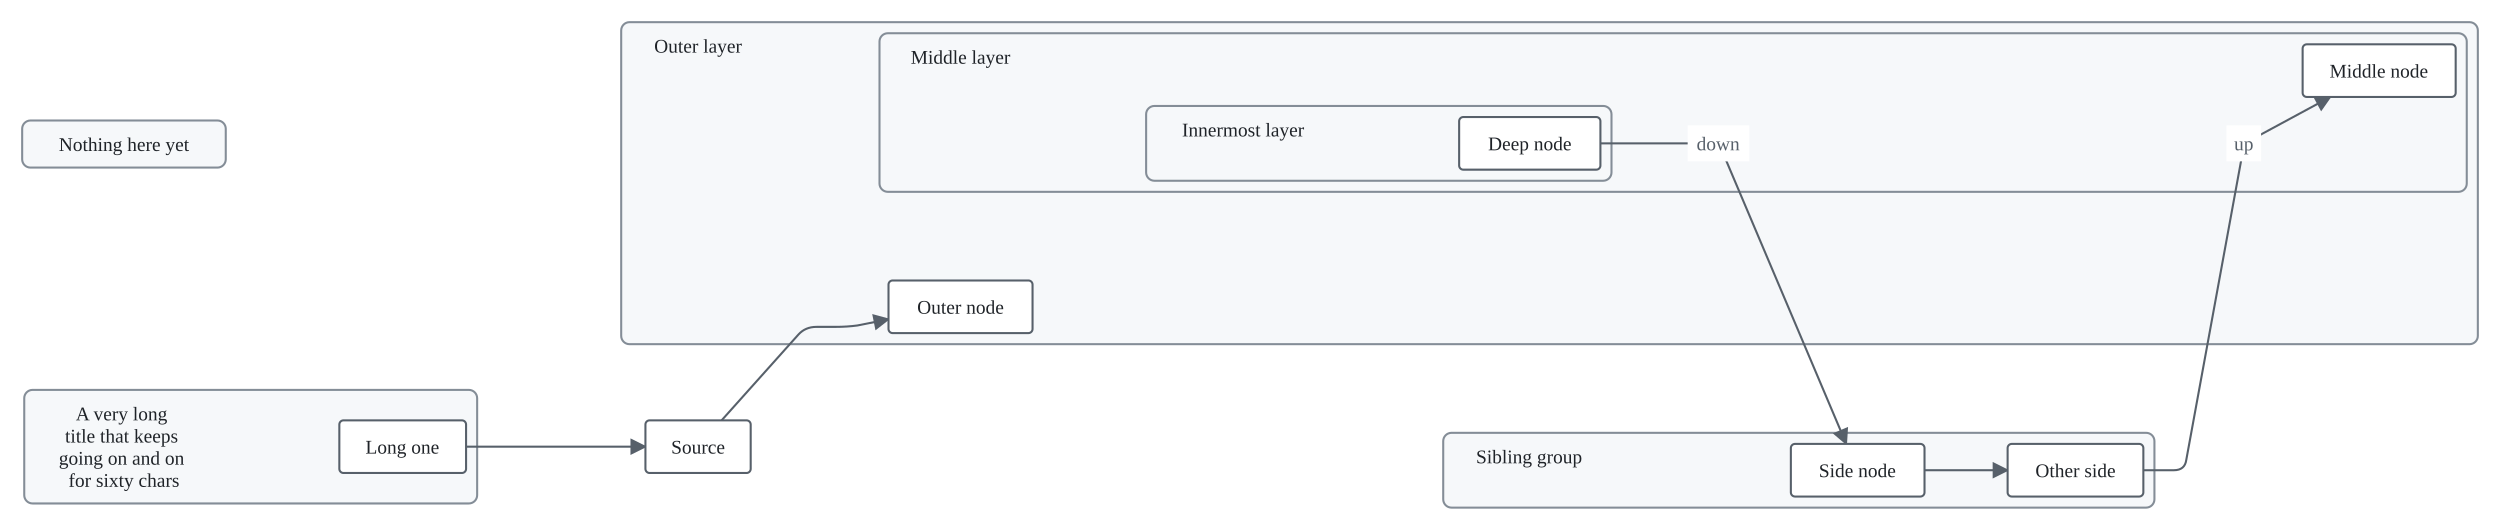
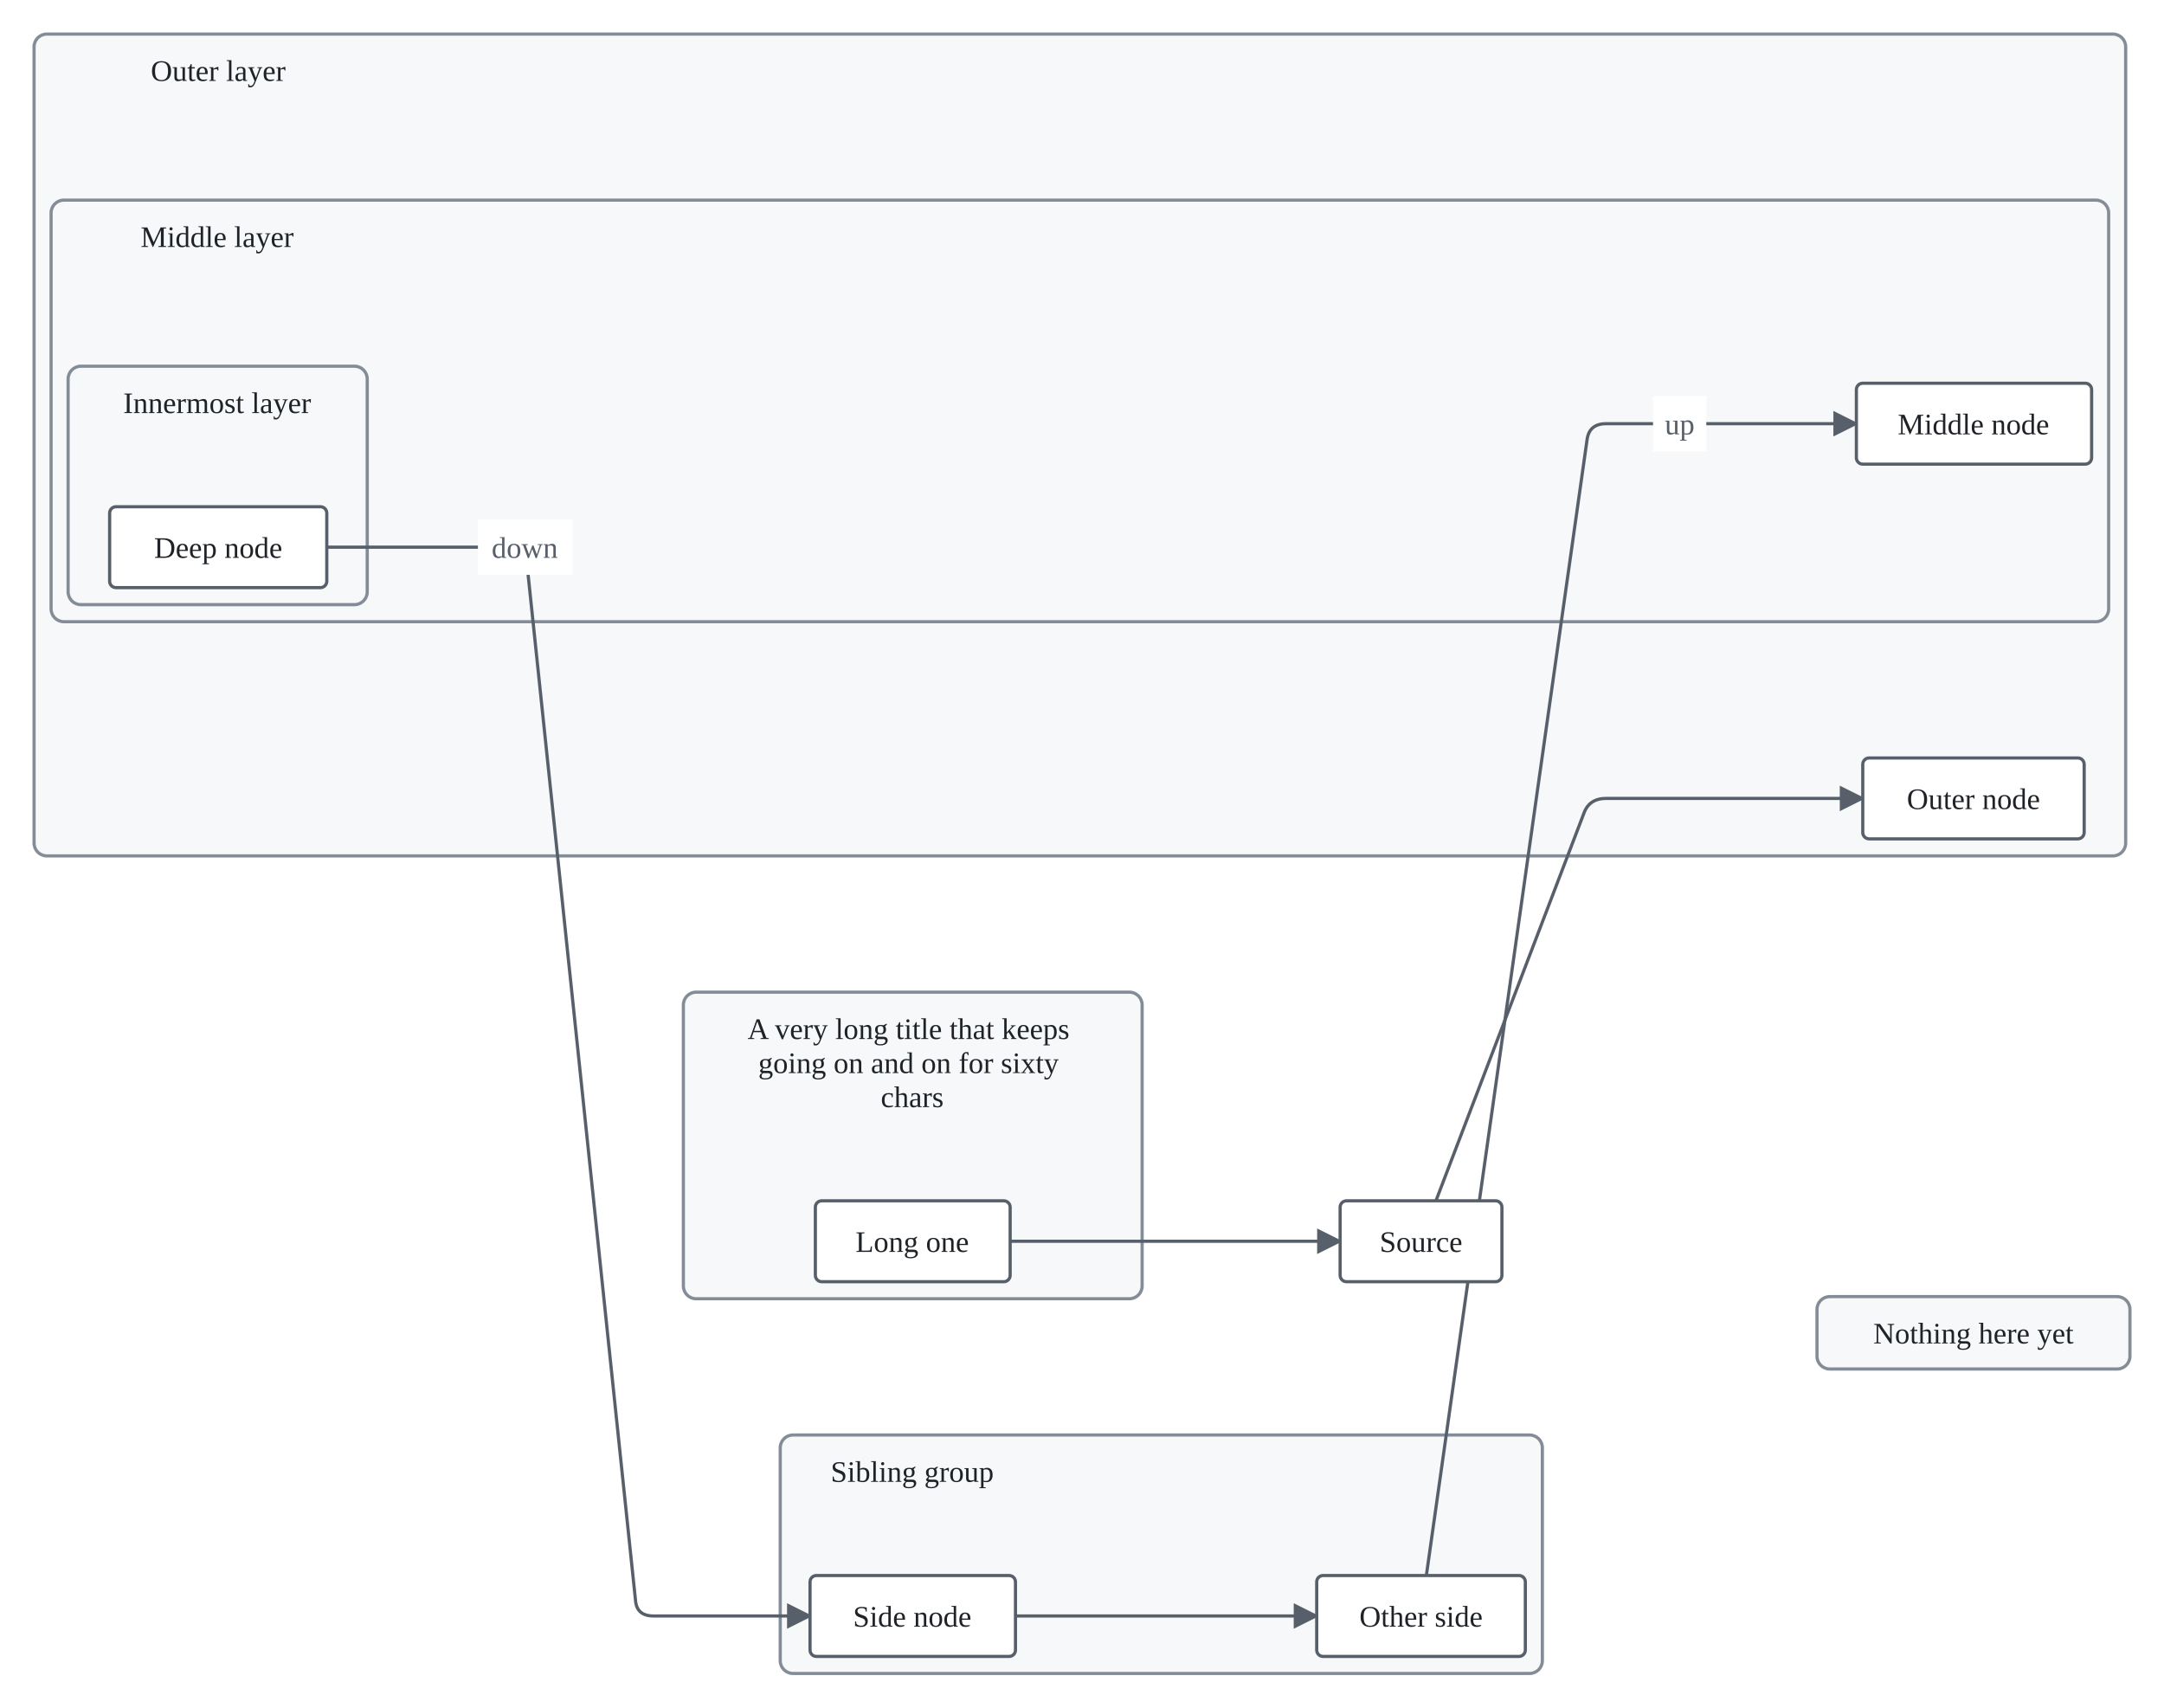
- <svg xmlns="http://www.w3.org/2000/svg" viewBox="0 0 1805 382.5" role="img" aria-labelledby="vd-title vd-desc" class="vd-diagram" style="font-family:var(--vd-font,Arimo,Arial,Liberation Sans,Helvetica,sans-serif);font-size:14px">
+ <svg xmlns="http://www.w3.org/2000/svg" viewBox="0 0 1016.5 802" role="img" aria-labelledby="vd-title vd-desc" class="vd-diagram" style="font-family:var(--vd-font,Arimo,Arial,Liberation Sans,Helvetica,sans-serif);font-size:14px">
  <defs>
    <marker id="vd-arrow" viewBox="0 0 10 10" refX="9" refY="5" markerWidth="8" markerHeight="8" orient="auto">
      <path d="M0 0L10 5L0 10z" style="fill:var(--vd-edge,#57606a)" />
    </marker>
  </defs>
  <g class="vd-containers">
-     <rect class="vd-container" x="448.5" y="16" width="1340.5" height="232.5" rx="6" style="fill:var(--vd-container-fill,#f6f8fa);stroke:var(--vd-container-stroke,#848d97);stroke-width:1.5" />
-     <text class="vd-container-label" x="504" y="38" text-anchor="middle" style="fill:var(--vd-text,#1f2328);stroke:none">
-       <tspan x="504" dy="0">Outer layer</tspan>
+     <rect class="vd-container" x="16" y="16" width="982.5" height="386" rx="6" style="fill:var(--vd-container-fill,#f6f8fa);stroke:var(--vd-container-stroke,#848d97);stroke-width:1.5" />
+     <text class="vd-container-label" x="102.5" y="38" text-anchor="middle" style="fill:var(--vd-text,#1f2328);stroke:none">
+       <tspan x="102.5" dy="0">Outer layer</tspan>
    </text>
-     <rect class="vd-container" x="1042" y="312.5" width="513.5" height="54" rx="6" style="fill:var(--vd-container-fill,#f6f8fa);stroke:var(--vd-container-stroke,#848d97);stroke-width:1.5" />
-     <text class="vd-container-label" x="1104" y="334.5" text-anchor="middle" style="fill:var(--vd-text,#1f2328);stroke:none">
-       <tspan x="1104" dy="0">Sibling group</tspan>
+     <rect class="vd-container" x="366.5" y="674" width="358" height="112" rx="6" style="fill:var(--vd-container-fill,#f6f8fa);stroke:var(--vd-container-stroke,#848d97);stroke-width:1.5" />
+     <text class="vd-container-label" x="428.5" y="696" text-anchor="middle" style="fill:var(--vd-text,#1f2328);stroke:none">
+       <tspan x="428.5" dy="0">Sibling group</tspan>
    </text>
-     <rect class="vd-container" x="16" y="87" width="147" height="34" rx="6" style="fill:var(--vd-container-fill,#f6f8fa);stroke:var(--vd-container-stroke,#848d97);stroke-width:1.5" />
-     <text class="vd-container-label" x="89.5" y="109" text-anchor="middle" style="fill:var(--vd-text,#1f2328);stroke:none">
-       <tspan x="89.5" dy="0">Nothing here yet</tspan>
+     <rect class="vd-container" x="853.5" y="609" width="147" height="34" rx="6" style="fill:var(--vd-container-fill,#f6f8fa);stroke:var(--vd-container-stroke,#848d97);stroke-width:1.5" />
+     <text class="vd-container-label" x="927" y="631" text-anchor="middle" style="fill:var(--vd-text,#1f2328);stroke:none">
+       <tspan x="927" dy="0">Nothing here yet</tspan>
    </text>
-     <rect class="vd-container" x="17.5" y="281.5" width="327" height="82" rx="6" style="fill:var(--vd-container-fill,#f6f8fa);stroke:var(--vd-container-stroke,#848d97);stroke-width:1.5" />
-     <text class="vd-container-label" x="89.5" y="303.5" text-anchor="middle" style="fill:var(--vd-text,#1f2328);stroke:none">
-       <tspan x="89.5" dy="0">A very long</tspan>
-       <tspan x="89.5" dy="16">title that keeps</tspan>
-       <tspan x="89.5" dy="16">going on and on</tspan>
-       <tspan x="89.5" dy="16">for sixty chars</tspan>
+     <rect class="vd-container" x="321" y="466" width="215.5" height="144" rx="6" style="fill:var(--vd-container-fill,#f6f8fa);stroke:var(--vd-container-stroke,#848d97);stroke-width:1.5" />
+     <text class="vd-container-label" x="428.5" y="488" text-anchor="middle" style="fill:var(--vd-text,#1f2328);stroke:none">
+       <tspan x="428.5" dy="0">A very long title that keeps</tspan>
+       <tspan x="428.5" dy="16">going on and on for sixty</tspan>
+       <tspan x="428.5" dy="16">chars</tspan>
    </text>
-     <rect class="vd-container" x="635" y="24" width="1146" height="114.5" rx="6" style="fill:var(--vd-container-fill,#f6f8fa);stroke:var(--vd-container-stroke,#848d97);stroke-width:1.5" />
-     <text class="vd-container-label" x="693.5" y="46" text-anchor="middle" style="fill:var(--vd-text,#1f2328);stroke:none">
-       <tspan x="693.5" dy="0">Middle layer</tspan>
+     <rect class="vd-container" x="24" y="94" width="966.5" height="198" rx="6" style="fill:var(--vd-container-fill,#f6f8fa);stroke:var(--vd-container-stroke,#848d97);stroke-width:1.5" />
+     <text class="vd-container-label" x="102" y="116" text-anchor="middle" style="fill:var(--vd-text,#1f2328);stroke:none">
+       <tspan x="102" dy="0">Middle layer</tspan>
    </text>
-     <rect class="vd-container" x="827.5" y="76.5" width="336" height="54" rx="6" style="fill:var(--vd-container-fill,#f6f8fa);stroke:var(--vd-container-stroke,#848d97);stroke-width:1.5" />
-     <text class="vd-container-label" x="897.5" y="98.5" text-anchor="middle" style="fill:var(--vd-text,#1f2328);stroke:none">
-       <tspan x="897.5" dy="0">Innermost layer</tspan>
+     <rect class="vd-container" x="32" y="172" width="140.5" height="112" rx="6" style="fill:var(--vd-container-fill,#f6f8fa);stroke:var(--vd-container-stroke,#848d97);stroke-width:1.5" />
+     <text class="vd-container-label" x="102" y="194" text-anchor="middle" style="fill:var(--vd-text,#1f2328);stroke:none">
+       <tspan x="102" dy="0">Innermost layer</tspan>
    </text>
  </g>
  <g class="vd-edges" style="fill:none;stroke:var(--vd-edge,#57606a);stroke-width:1.5">
-     <path class="vd-edge" d="M1389.5 339.5L1419.5 339.5L1449.5 339.5" marker-end="url(#vd-arrow)" />
-     <path class="vd-edge" d="M521 303.5L576.5 241.5Q581.5 236 589.5 236L603.5 236Q611.5 236 619 235L641.5 230.5" marker-end="url(#vd-arrow)" />
-     <path class="vd-edge" d="M1155.5 103.5L1188.5 103.5L1233 103.5Q1241 103.5 1244 110.5L1333 320.5" marker-end="url(#vd-arrow)" />
-     <path class="vd-edge" d="M1547.5 339.5L1569.5 339.5Q1577.5 339.5 1578.5 332L1619 111Q1620 103.5 1627 100L1682.5 70" marker-end="url(#vd-arrow)" />
-     <path class="vd-edge" d="M336.5 322.5L366.5 322.5L396.5 322.5L426.5 322.5L466 322.5" marker-end="url(#vd-arrow)" />
+     <path class="vd-edge" d="M477 759L558.5 759L588.5 759L618.5 759" marker-end="url(#vd-arrow)" />
+     <path class="vd-edge" d="M674.5 564L744 382Q746.5 375 754.5 375L789 375L831.5 375L875 375" marker-end="url(#vd-arrow)" />
+     <path class="vd-edge" d="M153.5 257L194.5 257L239 257Q247 257 247.5 264.5L298.5 751.5Q299 759 307 759L380.5 759" marker-end="url(#vd-arrow)" />
+     <path class="vd-edge" d="M670 740L745.5 206.5Q746.5 199 754.5 199L789 199L831.5 199L872 199" marker-end="url(#vd-arrow)" />
+     <path class="vd-edge" d="M474.5 583L558.5 583L588.5 583L629.5 583" marker-end="url(#vd-arrow)" />
  </g>
  <g class="vd-nodes">
    <g class="vd-node">
-       <rect class="vd-node-shape" x="466" y="303.5" width="76" height="38" rx="3" style="fill:var(--vd-node-fill,#fff);stroke:var(--vd-node-stroke,#57606a);stroke-width:1.5" />
-       <text class="vd-label" x="504" y="327.5" text-anchor="middle" style="fill:var(--vd-text,#1f2328);stroke:none">
-         <tspan x="504" dy="0">Source</tspan>
+       <rect class="vd-node-shape" x="629.5" y="564" width="76" height="38" rx="3" style="fill:var(--vd-node-fill,#fff);stroke:var(--vd-node-stroke,#57606a);stroke-width:1.5" />
+       <text class="vd-label" x="667.5" y="588" text-anchor="middle" style="fill:var(--vd-text,#1f2328);stroke:none">
+         <tspan x="667.5" dy="0">Source</tspan>
      </text>
    </g>
    <g class="vd-node">
-       <rect class="vd-node-shape" x="641.5" y="202.5" width="104" height="38" rx="3" style="fill:var(--vd-node-fill,#fff);stroke:var(--vd-node-stroke,#57606a);stroke-width:1.5" />
-       <text class="vd-label" x="693.5" y="226.5" text-anchor="middle" style="fill:var(--vd-text,#1f2328);stroke:none">
-         <tspan x="693.5" dy="0">Outer node</tspan>
+       <rect class="vd-node-shape" x="875" y="356" width="104" height="38" rx="3" style="fill:var(--vd-node-fill,#fff);stroke:var(--vd-node-stroke,#57606a);stroke-width:1.5" />
+       <text class="vd-label" x="927" y="380" text-anchor="middle" style="fill:var(--vd-text,#1f2328);stroke:none">
+         <tspan x="927" dy="0">Outer node</tspan>
      </text>
    </g>
    <g class="vd-node">
-       <rect class="vd-node-shape" x="1662.5" y="32" width="110.5" height="38" rx="3" style="fill:var(--vd-node-fill,#fff);stroke:var(--vd-node-stroke,#57606a);stroke-width:1.5" />
-       <text class="vd-label" x="1717.5" y="56" text-anchor="middle" style="fill:var(--vd-text,#1f2328);stroke:none">
-         <tspan x="1717.5" dy="0">Middle node</tspan>
+       <rect class="vd-node-shape" x="872" y="180" width="110.5" height="38" rx="3" style="fill:var(--vd-node-fill,#fff);stroke:var(--vd-node-stroke,#57606a);stroke-width:1.5" />
+       <text class="vd-label" x="927" y="204" text-anchor="middle" style="fill:var(--vd-text,#1f2328);stroke:none">
+         <tspan x="927" dy="0">Middle node</tspan>
      </text>
    </g>
    <g class="vd-node">
-       <rect class="vd-node-shape" x="1053.5" y="84.5" width="102" height="38" rx="3" style="fill:var(--vd-node-fill,#fff);stroke:var(--vd-node-stroke,#57606a);stroke-width:1.5" />
-       <text class="vd-label" x="1104.5" y="108.5" text-anchor="middle" style="fill:var(--vd-text,#1f2328);stroke:none">
-         <tspan x="1104.5" dy="0">Deep node</tspan>
+       <rect class="vd-node-shape" x="51.5" y="238" width="102" height="38" rx="3" style="fill:var(--vd-node-fill,#fff);stroke:var(--vd-node-stroke,#57606a);stroke-width:1.5" />
+       <text class="vd-label" x="102.5" y="262" text-anchor="middle" style="fill:var(--vd-text,#1f2328);stroke:none">
+         <tspan x="102.5" dy="0">Deep node</tspan>
      </text>
    </g>
    <g class="vd-node">
-       <rect class="vd-node-shape" x="1293" y="320.5" width="96.5" height="38" rx="3" style="fill:var(--vd-node-fill,#fff);stroke:var(--vd-node-stroke,#57606a);stroke-width:1.5" />
-       <text class="vd-label" x="1341" y="344.5" text-anchor="middle" style="fill:var(--vd-text,#1f2328);stroke:none">
-         <tspan x="1341" dy="0">Side node</tspan>
+       <rect class="vd-node-shape" x="380.5" y="740" width="96.5" height="38" rx="3" style="fill:var(--vd-node-fill,#fff);stroke:var(--vd-node-stroke,#57606a);stroke-width:1.5" />
+       <text class="vd-label" x="428.5" y="764" text-anchor="middle" style="fill:var(--vd-text,#1f2328);stroke:none">
+         <tspan x="428.5" dy="0">Side node</tspan>
      </text>
    </g>
    <g class="vd-node">
-       <rect class="vd-node-shape" x="1449.5" y="320.5" width="98" height="38" rx="3" style="fill:var(--vd-node-fill,#fff);stroke:var(--vd-node-stroke,#57606a);stroke-width:1.5" />
-       <text class="vd-label" x="1498.5" y="344.5" text-anchor="middle" style="fill:var(--vd-text,#1f2328);stroke:none">
-         <tspan x="1498.5" dy="0">Other side</tspan>
+       <rect class="vd-node-shape" x="618.5" y="740" width="98" height="38" rx="3" style="fill:var(--vd-node-fill,#fff);stroke:var(--vd-node-stroke,#57606a);stroke-width:1.5" />
+       <text class="vd-label" x="667.5" y="764" text-anchor="middle" style="fill:var(--vd-text,#1f2328);stroke:none">
+         <tspan x="667.5" dy="0">Other side</tspan>
      </text>
    </g>
    <g class="vd-node">
-       <rect class="vd-node-shape" x="245" y="303.5" width="91.5" height="38" rx="3" style="fill:var(--vd-node-fill,#fff);stroke:var(--vd-node-stroke,#57606a);stroke-width:1.5" />
-       <text class="vd-label" x="290.5" y="327.5" text-anchor="middle" style="fill:var(--vd-text,#1f2328);stroke:none">
-         <tspan x="290.5" dy="0">Long one</tspan>
+       <rect class="vd-node-shape" x="383" y="564" width="91.5" height="38" rx="3" style="fill:var(--vd-node-fill,#fff);stroke:var(--vd-node-stroke,#57606a);stroke-width:1.5" />
+       <text class="vd-label" x="428.5" y="588" text-anchor="middle" style="fill:var(--vd-text,#1f2328);stroke:none">
+         <tspan x="428.5" dy="0">Long one</tspan>
      </text>
    </g>
  </g>
  <g class="vd-edge-labels">
-     <rect class="vd-edge-label-bg" x="1218.5" y="90.5" width="44.5" height="26" style="fill:var(--vd-bg,#fff);stroke:none" />
-     <text class="vd-edge-label" x="1240.5" y="108.5" text-anchor="middle" style="fill:var(--vd-muted,#57606a);stroke:none">
-       <tspan x="1240.5" dy="0">down</tspan>
+     <rect class="vd-edge-label-bg" x="224.5" y="244" width="44.5" height="26" style="fill:var(--vd-bg,#fff);stroke:none" />
+     <text class="vd-edge-label" x="246.5" y="262" text-anchor="middle" style="fill:var(--vd-muted,#57606a);stroke:none">
+       <tspan x="246.5" dy="0">down</tspan>
    </text>
-     <rect class="vd-edge-label-bg" x="1607.5" y="90.5" width="25" height="26" style="fill:var(--vd-bg,#fff);stroke:none" />
-     <text class="vd-edge-label" x="1620" y="108.5" text-anchor="middle" style="fill:var(--vd-muted,#57606a);stroke:none">
-       <tspan x="1620" dy="0">up</tspan>
+     <rect class="vd-edge-label-bg" x="776.5" y="186" width="25" height="26" style="fill:var(--vd-bg,#fff);stroke:none" />
+     <text class="vd-edge-label" x="789" y="204" text-anchor="middle" style="fill:var(--vd-muted,#57606a);stroke:none">
+       <tspan x="789" dy="0">up</tspan>
    </text>
  </g>
</svg>
